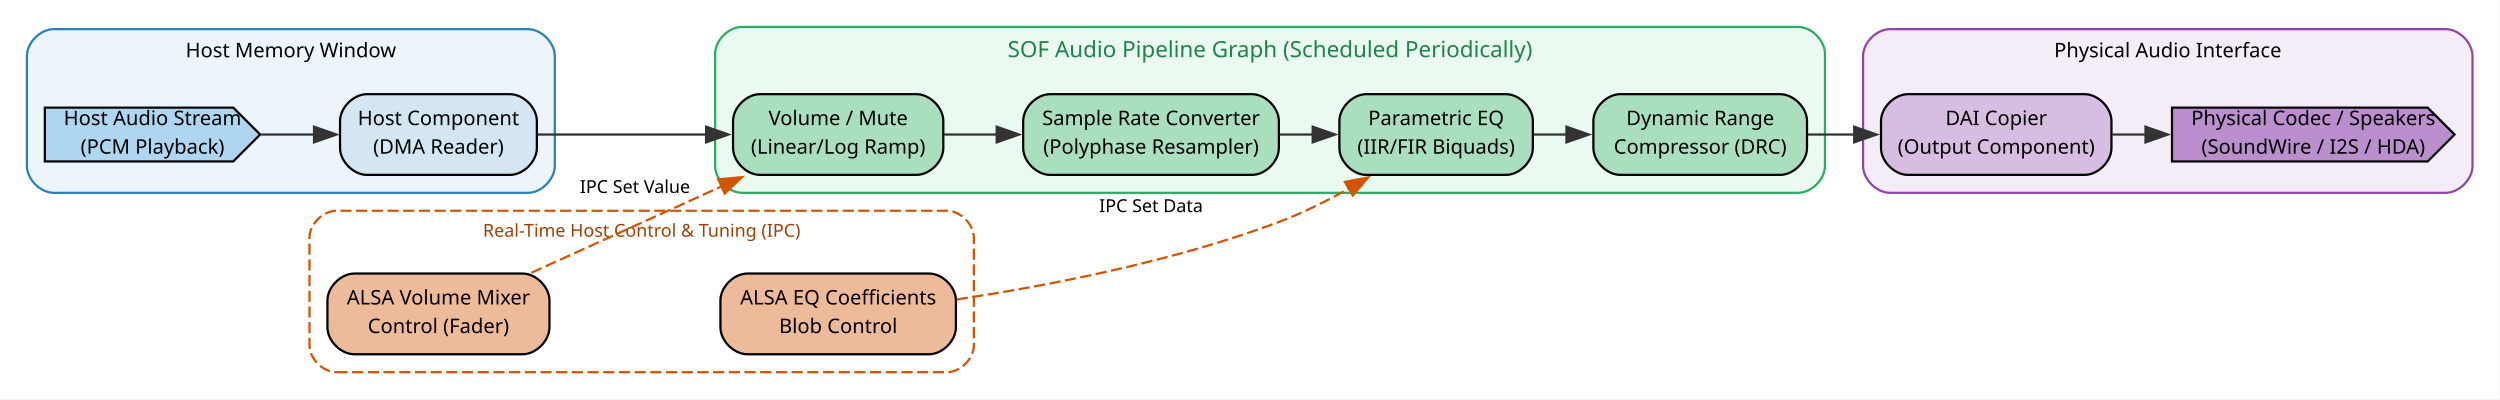
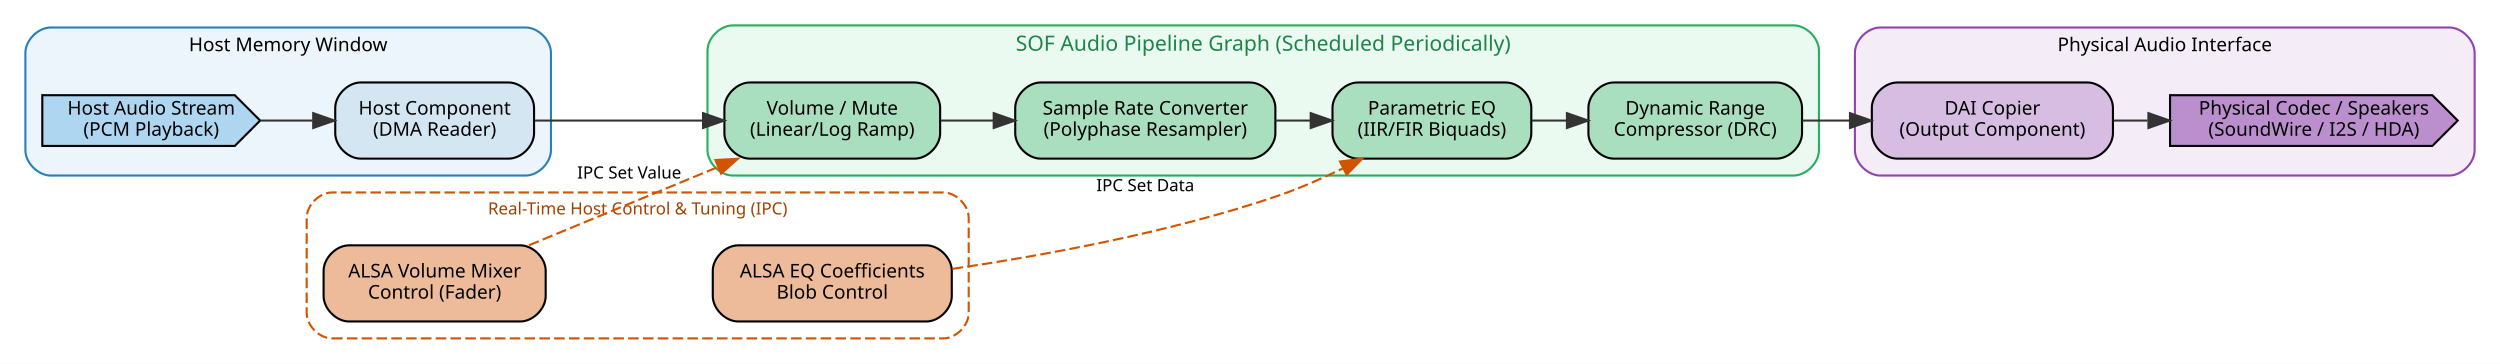
- <svg xmlns="http://www.w3.org/2000/svg" width="1115pt" height="178pt" viewBox="0.00 0.00 1115.00 178.00">
-   <g id="graph0" class="graph" transform="scale(1 1) rotate(0) translate(4 174)">
-     <polygon fill="white" stroke="none" points="-4,4 -4,-174 1110.74,-174 1110.74,4 -4,4" />
+ <svg xmlns="http://www.w3.org/2000/svg" width="1182pt" height="172pt" viewBox="0.00 0.00 1182.00 172.00">
+   <g id="graph0" class="graph" transform="scale(1 1) rotate(0) translate(4 168)">
+     <polygon fill="white" stroke="transparent" points="-4,4 -4,-168 1178,-168 1178,4 -4,4" />
    <g id="clust1" class="cluster">
-       <path fill="#ebf5fb" stroke="#2980b9" d="M20,-88C20,-88 231.44,-88 231.44,-88 237.44,-88 243.44,-94 243.44,-100 243.44,-100 243.44,-149 243.44,-149 243.44,-155 237.44,-161 231.44,-161 231.44,-161 20,-161 20,-161 14,-161 8,-155 8,-149 8,-149 8,-100 8,-100 8,-94 14,-88 20,-88" />
-       <text xml:space="preserve" text-anchor="middle" x="125.72" y="-148.45" font-family="Verdana-Bold" font-size="9.00">Host Memory Window</text>
+       <path fill="#ebf5fb" stroke="#2980b9" d="M20,-85C20,-85 244.5,-85 244.5,-85 250.5,-85 256.5,-91 256.5,-97 256.5,-97 256.5,-143 256.5,-143 256.5,-149 250.5,-155 244.5,-155 244.5,-155 20,-155 20,-155 14,-155 8,-149 8,-143 8,-143 8,-97 8,-97 8,-91 14,-85 20,-85" />
+       <text text-anchor="middle" x="132.25" y="-143.8" font-family="Verdana-Bold" font-size="9.00">Host Memory Window</text>
    </g>
    <g id="clust2" class="cluster">
-       <path fill="#eafaf1" stroke="#27ae60" d="M326.94,-88C326.94,-88 797.93,-88 797.93,-88 803.93,-88 809.93,-94 809.93,-100 809.93,-100 809.93,-150 809.93,-150 809.93,-156 803.93,-162 797.93,-162 797.93,-162 326.94,-162 326.94,-162 320.94,-162 314.94,-156 314.94,-150 314.94,-150 314.94,-100 314.94,-100 314.94,-94 320.94,-88 326.94,-88" />
-       <text xml:space="preserve" text-anchor="middle" x="562.43" y="-148.5" font-family="Verdana-Bold" font-size="10.00" fill="#1e8449">SOF Audio Pipeline Graph (Scheduled Periodically)</text>
+       <path fill="#eafaf1" stroke="#27ae60" d="M342.5,-85C342.5,-85 844,-85 844,-85 850,-85 856,-91 856,-97 856,-97 856,-144 856,-144 856,-150 850,-156 844,-156 844,-156 342.5,-156 342.5,-156 336.5,-156 330.5,-150 330.5,-144 330.5,-144 330.5,-97 330.5,-97 330.5,-91 336.5,-85 342.5,-85" />
+       <text text-anchor="middle" x="593.25" y="-144" font-family="Verdana-Bold" font-size="10.00" fill="#1e8449">SOF Audio Pipeline Graph (Scheduled Periodically)</text>
    </g>
    <g id="clust3" class="cluster">
-       <path fill="#f4ecf7" stroke="#8e44ad" d="M838.93,-88C838.93,-88 1086.74,-88 1086.74,-88 1092.74,-88 1098.74,-94 1098.74,-100 1098.74,-100 1098.74,-149 1098.74,-149 1098.74,-155 1092.74,-161 1086.74,-161 1086.74,-161 838.93,-161 838.93,-161 832.93,-161 826.93,-155 826.93,-149 826.93,-149 826.93,-100 826.93,-100 826.93,-94 832.93,-88 838.93,-88" />
-       <text xml:space="preserve" text-anchor="middle" x="962.84" y="-148.45" font-family="Verdana-Bold" font-size="9.00">Physical Audio Interface</text>
+       <path fill="#f4ecf7" stroke="#8e44ad" d="M885,-85C885,-85 1154,-85 1154,-85 1160,-85 1166,-91 1166,-97 1166,-97 1166,-143 1166,-143 1166,-149 1160,-155 1154,-155 1154,-155 885,-155 885,-155 879,-155 873,-149 873,-143 873,-143 873,-97 873,-97 873,-91 879,-85 885,-85" />
+       <text text-anchor="middle" x="1019.5" y="-143.8" font-family="Verdana-Bold" font-size="9.00">Physical Audio Interface</text>
    </g>
    <g id="clust4" class="cluster">
-       <path fill="none" stroke="#d35400" stroke-dasharray="5,2" d="M146.03,-8C146.03,-8 418.34,-8 418.34,-8 424.34,-8 430.34,-14 430.34,-20 430.34,-20 430.34,-68 430.34,-68 430.34,-74 424.34,-80 418.34,-80 418.34,-80 146.03,-80 146.03,-80 140.03,-80 134.03,-74 134.03,-68 134.03,-68 134.03,-20 134.03,-20 134.03,-14 140.03,-8 146.03,-8" />
-       <text xml:space="preserve" text-anchor="middle" x="282.19" y="-68.4" font-family="Verdana-Bold" font-size="8.00" fill="#a04000">Real-Time Host Control &amp; Tuning (IPC)</text>
+       <path fill="none" stroke="#d35400" stroke-dasharray="5,2" d="M153,-8C153,-8 442,-8 442,-8 448,-8 454,-14 454,-20 454,-20 454,-65 454,-65 454,-71 448,-77 442,-77 442,-77 153,-77 153,-77 147,-77 141,-71 141,-65 141,-65 141,-20 141,-20 141,-14 147,-8 153,-8" />
+       <text text-anchor="middle" x="297.5" y="-66.6" font-family="Verdana-Bold" font-size="8.00" fill="#a04000">Real-Time Host Control &amp; Tuning (IPC)</text>
    </g>
    <g id="node1" class="node">
-       <polygon fill="#aed6f1" stroke="black" points="100.03,-126 16,-126 16,-102 100.03,-102 112.03,-114 100.03,-126" />
-       <text xml:space="preserve" text-anchor="middle" x="64.02" y="-118.2" font-family="verdana" font-size="9.00">Host Audio Stream</text>
-       <text xml:space="preserve" text-anchor="middle" x="64.02" y="-105.45" font-family="verdana" font-size="9.00">(PCM Playback)</text>
+       <polygon fill="#aed6f1" stroke="black" points="107,-123 16,-123 16,-99 107,-99 119,-111 107,-123" />
+       <text text-anchor="middle" x="67.5" y="-113.8" font-family="verdana" font-size="9.00">Host Audio Stream</text>
+       <text text-anchor="middle" x="67.5" y="-103.8" font-family="verdana" font-size="9.00">(PCM Playback)</text>
    </g>
    <g id="node2" class="node">
-       <path fill="#d4e6f1" stroke="black" d="M223.44,-132C223.44,-132 159.66,-132 159.66,-132 153.66,-132 147.66,-126 147.66,-120 147.66,-120 147.66,-108 147.66,-108 147.66,-102 153.66,-96 159.66,-96 159.66,-96 223.44,-96 223.44,-96 229.44,-96 235.44,-102 235.44,-108 235.44,-108 235.44,-120 235.44,-120 235.44,-126 229.44,-132 223.44,-132" />
-       <text xml:space="preserve" text-anchor="middle" x="191.55" y="-118.2" font-family="verdana" font-size="9.00">Host Component</text>
-       <text xml:space="preserve" text-anchor="middle" x="191.55" y="-105.45" font-family="verdana" font-size="9.00">(DMA Reader)</text>
+       <path fill="#d4e6f1" stroke="black" d="M236.5,-129C236.5,-129 166.5,-129 166.5,-129 160.5,-129 154.5,-123 154.5,-117 154.5,-117 154.5,-105 154.5,-105 154.5,-99 160.5,-93 166.5,-93 166.5,-93 236.5,-93 236.5,-93 242.5,-93 248.5,-99 248.5,-105 248.5,-105 248.5,-117 248.5,-117 248.5,-123 242.5,-129 236.5,-129" />
+       <text text-anchor="middle" x="201.5" y="-113.8" font-family="verdana" font-size="9.00">Host Component</text>
+       <text text-anchor="middle" x="201.5" y="-103.8" font-family="verdana" font-size="9.00">(DMA Reader)</text>
    </g>
    <g id="edge1" class="edge">
-       <path fill="none" stroke="#333333" d="M112.47,-114C120.22,-114 128.29,-114 136.18,-114" />
-       <polygon fill="#333333" stroke="#333333" points="136.05,-117.5 146.05,-114 136.05,-110.5 136.05,-117.5" />
+       <path fill="none" stroke="#333333" d="M119.16,-111C127.23,-111 135.64,-111 143.84,-111" />
+       <polygon fill="#333333" stroke="#333333" points="144.09,-114.5 154.09,-111 144.09,-107.5 144.09,-114.5" />
    </g>
    <g id="node3" class="node">
-       <path fill="#a9dfbf" stroke="black" d="M404.72,-132C404.72,-132 334.94,-132 334.94,-132 328.94,-132 322.94,-126 322.94,-120 322.94,-120 322.94,-108 322.94,-108 322.94,-102 328.94,-96 334.94,-96 334.94,-96 404.72,-96 404.72,-96 410.72,-96 416.72,-102 416.72,-108 416.72,-108 416.72,-120 416.72,-120 416.72,-126 410.72,-132 404.72,-132" />
-       <text xml:space="preserve" text-anchor="middle" x="369.83" y="-118.2" font-family="verdana" font-size="9.00">Volume / Mute</text>
-       <text xml:space="preserve" text-anchor="middle" x="369.83" y="-105.45" font-family="verdana" font-size="9.00">(Linear/Log Ramp)</text>
+       <path fill="#a9dfbf" stroke="black" d="M428.5,-129C428.5,-129 350.5,-129 350.5,-129 344.5,-129 338.5,-123 338.5,-117 338.5,-117 338.5,-105 338.5,-105 338.5,-99 344.5,-93 350.5,-93 350.5,-93 428.5,-93 428.5,-93 434.5,-93 440.5,-99 440.5,-105 440.5,-105 440.5,-117 440.5,-117 440.5,-123 434.5,-129 428.5,-129" />
+       <text text-anchor="middle" x="389.5" y="-113.8" font-family="verdana" font-size="9.00">Volume / Mute</text>
+       <text text-anchor="middle" x="389.5" y="-103.8" font-family="verdana" font-size="9.00">(Linear/Log Ramp)</text>
    </g>
    <g id="edge6" class="edge">
-       <path fill="none" stroke="#333333" d="M235.67,-114C258.37,-114 286.52,-114 311.08,-114" />
-       <polygon fill="#333333" stroke="#333333" points="310.93,-117.5 320.93,-114 310.93,-110.5 310.93,-117.5" />
+       <path fill="none" stroke="#333333" d="M248.96,-111C272.99,-111 302.61,-111 328.37,-111" />
+       <polygon fill="#333333" stroke="#333333" points="328.4,-114.5 338.4,-111 328.4,-107.5 328.4,-114.5" />
    </g>
    <g id="node4" class="node">
-       <path fill="#a9dfbf" stroke="black" d="M554.37,-132C554.37,-132 464.34,-132 464.34,-132 458.34,-132 452.34,-126 452.34,-120 452.34,-120 452.34,-108 452.34,-108 452.34,-102 458.34,-96 464.34,-96 464.34,-96 554.37,-96 554.37,-96 560.37,-96 566.37,-102 566.37,-108 566.37,-108 566.37,-120 566.37,-120 566.37,-126 560.37,-132 554.37,-132" />
-       <text xml:space="preserve" text-anchor="middle" x="509.36" y="-118.2" font-family="verdana" font-size="9.00">Sample Rate Converter</text>
-       <text xml:space="preserve" text-anchor="middle" x="509.36" y="-105.45" font-family="verdana" font-size="9.00">(Polyphase Resampler)</text>
+       <path fill="#a9dfbf" stroke="black" d="M587,-129C587,-129 488,-129 488,-129 482,-129 476,-123 476,-117 476,-117 476,-105 476,-105 476,-99 482,-93 488,-93 488,-93 587,-93 587,-93 593,-93 599,-99 599,-105 599,-105 599,-117 599,-117 599,-123 593,-129 587,-129" />
+       <text text-anchor="middle" x="537.5" y="-113.8" font-family="verdana" font-size="9.00">Sample Rate Converter</text>
+       <text text-anchor="middle" x="537.5" y="-103.8" font-family="verdana" font-size="9.00">(Polyphase Resampler)</text>
    </g>
    <g id="edge2" class="edge">
-       <path fill="none" stroke="#333333" d="M417,-114C424.64,-114 432.7,-114 440.73,-114" />
-       <polygon fill="#333333" stroke="#333333" points="440.52,-117.5 450.52,-114 440.52,-110.5 440.52,-117.5" />
+       <path fill="none" stroke="#333333" d="M440.74,-111C448.78,-111 457.22,-111 465.63,-111" />
+       <polygon fill="#333333" stroke="#333333" points="465.83,-114.5 475.83,-111 465.83,-107.5 465.83,-114.5" />
    </g>
    <g id="node5" class="node">
-       <path fill="#a9dfbf" stroke="black" d="M667.65,-132C667.65,-132 605.37,-132 605.37,-132 599.37,-132 593.37,-126 593.37,-120 593.37,-120 593.37,-108 593.37,-108 593.37,-102 599.37,-96 605.37,-96 605.37,-96 667.65,-96 667.65,-96 673.65,-96 679.65,-102 679.65,-108 679.65,-108 679.65,-120 679.65,-120 679.65,-126 673.65,-132 667.65,-132" />
-       <text xml:space="preserve" text-anchor="middle" x="636.51" y="-118.2" font-family="verdana" font-size="9.00">Parametric EQ</text>
-       <text xml:space="preserve" text-anchor="middle" x="636.51" y="-105.45" font-family="verdana" font-size="9.00">(IIR/FIR Biquads)</text>
+       <path fill="#a9dfbf" stroke="black" d="M708,-129C708,-129 638,-129 638,-129 632,-129 626,-123 626,-117 626,-117 626,-105 626,-105 626,-99 632,-93 638,-93 638,-93 708,-93 708,-93 714,-93 720,-99 720,-105 720,-105 720,-117 720,-117 720,-123 714,-129 708,-129" />
+       <text text-anchor="middle" x="673" y="-113.8" font-family="verdana" font-size="9.00">Parametric EQ</text>
+       <text text-anchor="middle" x="673" y="-103.8" font-family="verdana" font-size="9.00">(IIR/FIR Biquads)</text>
    </g>
    <g id="edge3" class="edge">
-       <path fill="none" stroke="#333333" d="M566.71,-114C571.67,-114 576.69,-114 581.63,-114" />
-       <polygon fill="#333333" stroke="#333333" points="581.46,-117.5 591.46,-114 581.46,-110.5 581.46,-117.5" />
+       <path fill="none" stroke="#333333" d="M599,-111C604.47,-111 609.99,-111 615.42,-111" />
+       <polygon fill="#333333" stroke="#333333" points="615.71,-114.5 625.71,-111 615.71,-107.5 615.71,-114.5" />
    </g>
    <g id="node6" class="node">
-       <path fill="#a9dfbf" stroke="black" d="M789.93,-132C789.93,-132 718.65,-132 718.65,-132 712.65,-132 706.65,-126 706.65,-120 706.65,-120 706.65,-108 706.65,-108 706.65,-102 712.65,-96 718.65,-96 718.65,-96 789.93,-96 789.93,-96 795.93,-96 801.93,-102 801.93,-108 801.93,-108 801.93,-120 801.93,-120 801.93,-126 795.93,-132 789.93,-132" />
-       <text xml:space="preserve" text-anchor="middle" x="754.29" y="-118.2" font-family="verdana" font-size="9.00">Dynamic Range</text>
-       <text xml:space="preserve" text-anchor="middle" x="754.29" y="-105.45" font-family="verdana" font-size="9.00">Compressor (DRC)</text>
+       <path fill="#a9dfbf" stroke="black" d="M836,-129C836,-129 759,-129 759,-129 753,-129 747,-123 747,-117 747,-117 747,-105 747,-105 747,-99 753,-93 759,-93 759,-93 836,-93 836,-93 842,-93 848,-99 848,-105 848,-105 848,-117 848,-117 848,-123 842,-129 836,-129" />
+       <text text-anchor="middle" x="797.5" y="-113.8" font-family="verdana" font-size="9.00">Dynamic Range</text>
+       <text text-anchor="middle" x="797.5" y="-103.8" font-family="verdana" font-size="9.00">Compressor (DRC)</text>
    </g>
    <g id="edge4" class="edge">
-       <path fill="none" stroke="#333333" d="M679.96,-114C684.76,-114 689.7,-114 694.65,-114" />
-       <polygon fill="#333333" stroke="#333333" points="694.64,-117.5 704.64,-114 694.64,-110.5 694.64,-117.5" />
+       <path fill="none" stroke="#333333" d="M720.31,-111C725.6,-111 731.04,-111 736.47,-111" />
+       <polygon fill="#333333" stroke="#333333" points="736.85,-114.5 746.85,-111 736.85,-107.5 736.85,-114.5" />
    </g>
    <g id="node7" class="node">
-       <path fill="#d7bde2" stroke="black" d="M925.71,-132C925.71,-132 846.93,-132 846.93,-132 840.93,-132 834.93,-126 834.93,-120 834.93,-120 834.93,-108 834.93,-108 834.93,-102 840.93,-96 846.93,-96 846.93,-96 925.71,-96 925.71,-96 931.71,-96 937.71,-102 937.71,-108 937.71,-108 937.71,-120 937.71,-120 937.71,-126 931.71,-132 925.71,-132" />
-       <text xml:space="preserve" text-anchor="middle" x="886.32" y="-118.2" font-family="verdana" font-size="9.00">DAI Copier</text>
-       <text xml:space="preserve" text-anchor="middle" x="886.32" y="-105.45" font-family="verdana" font-size="9.00">(Output Component)</text>
+       <path fill="#d7bde2" stroke="black" d="M983,-129C983,-129 893,-129 893,-129 887,-129 881,-123 881,-117 881,-117 881,-105 881,-105 881,-99 887,-93 893,-93 893,-93 983,-93 983,-93 989,-93 995,-99 995,-105 995,-105 995,-117 995,-117 995,-123 989,-129 983,-129" />
+       <text text-anchor="middle" x="938" y="-113.8" font-family="verdana" font-size="9.00">DAI Copier</text>
+       <text text-anchor="middle" x="938" y="-103.8" font-family="verdana" font-size="9.00">(Output Component)</text>
    </g>
    <g id="edge7" class="edge">
-       <path fill="none" stroke="#333333" d="M802.23,-114C809.03,-114 816.1,-114 823.14,-114" />
-       <polygon fill="#333333" stroke="#333333" points="822.97,-117.5 832.97,-114 822.97,-110.5 822.97,-117.5" />
+       <path fill="none" stroke="#333333" d="M848.11,-111C855.37,-111 862.94,-111 870.47,-111" />
+       <polygon fill="#333333" stroke="#333333" points="870.67,-114.5 880.67,-111 870.67,-107.5 870.67,-114.5" />
    </g>
    <g id="node8" class="node">
-       <polygon fill="#bb8fce" stroke="black" points="1078.74,-126 964.71,-126 964.71,-102 1078.74,-102 1090.74,-114 1078.74,-126" />
-       <text xml:space="preserve" text-anchor="middle" x="1027.72" y="-118.2" font-family="verdana" font-size="9.00">Physical Codec / Speakers</text>
-       <text xml:space="preserve" text-anchor="middle" x="1027.72" y="-105.45" font-family="verdana" font-size="9.00">(SoundWire / I2S / HDA)</text>
+       <polygon fill="#bb8fce" stroke="black" points="1146,-123 1022,-123 1022,-99 1146,-99 1158,-111 1146,-123" />
+       <text text-anchor="middle" x="1090" y="-113.8" font-family="verdana" font-size="9.00">Physical Codec / Speakers</text>
+       <text text-anchor="middle" x="1090" y="-103.8" font-family="verdana" font-size="9.00">(SoundWire / I2S / HDA)</text>
    </g>
    <g id="edge5" class="edge">
-       <path fill="none" stroke="#333333" d="M938.04,-114C942.99,-114 948.08,-114 953.2,-114" />
-       <polygon fill="#333333" stroke="#333333" points="952.89,-117.5 962.89,-114 952.89,-110.5 952.89,-117.5" />
+       <path fill="none" stroke="#333333" d="M995.28,-111C1000.55,-111 1005.95,-111 1011.37,-111" />
+       <polygon fill="#333333" stroke="#333333" points="1011.78,-114.5 1021.78,-111 1011.78,-107.5 1011.78,-114.5" />
    </g>
    <g id="node9" class="node">
-       <path fill="#edbb99" stroke="black" d="M229.06,-52C229.06,-52 154.03,-52 154.03,-52 148.03,-52 142.03,-46 142.03,-40 142.03,-40 142.03,-28 142.03,-28 142.03,-22 148.03,-16 154.03,-16 154.03,-16 229.06,-16 229.06,-16 235.06,-16 241.06,-22 241.06,-28 241.06,-28 241.06,-40 241.06,-40 241.06,-46 235.06,-52 229.06,-52" />
-       <text xml:space="preserve" text-anchor="middle" x="191.55" y="-38.2" font-family="verdana" font-size="9.00">ALSA Volume Mixer</text>
-       <text xml:space="preserve" text-anchor="middle" x="191.55" y="-25.45" font-family="verdana" font-size="9.00">Control (Fader)</text>
+       <path fill="#edbb99" stroke="black" d="M242,-52C242,-52 161,-52 161,-52 155,-52 149,-46 149,-40 149,-40 149,-28 149,-28 149,-22 155,-16 161,-16 161,-16 242,-16 242,-16 248,-16 254,-22 254,-28 254,-28 254,-40 254,-40 254,-46 248,-52 242,-52" />
+       <text text-anchor="middle" x="201.5" y="-36.8" font-family="verdana" font-size="9.00">ALSA Volume Mixer</text>
+       <text text-anchor="middle" x="201.5" y="-26.8" font-family="verdana" font-size="9.00">Control (Fader)</text>
    </g>
    <g id="edge9" class="edge">
-       <path fill="none" stroke="#d35400" stroke-dasharray="5,2" d="M232.99,-52.35C258.2,-63.8 290.87,-78.62 317.85,-90.87" />
-       <polygon fill="#d35400" stroke="#d35400" points="316.34,-94.02 326.89,-94.97 319.23,-87.65 316.34,-94.02" />
-       <text xml:space="preserve" text-anchor="middle" x="279.19" y="-87.92" font-family="verdana" font-size="8.00">IPC Set Value</text>
+       <path fill="none" stroke="#d35400" stroke-dasharray="5,2" d="M246.11,-52.05C272.83,-63.12 307.22,-77.35 335.5,-89.06" />
+       <polygon fill="#d35400" stroke="#d35400" points="334.26,-92.34 344.84,-92.93 336.94,-85.87 334.26,-92.34" />
+       <text text-anchor="middle" x="293.5" y="-83.6" font-family="verdana" font-size="8.00">IPC Set Value</text>
    </g>
    <g id="node10" class="node">
-       <path fill="#edbb99" stroke="black" d="M410.34,-52C410.34,-52 329.31,-52 329.31,-52 323.31,-52 317.31,-46 317.31,-40 317.31,-40 317.31,-28 317.31,-28 317.31,-22 323.31,-16 329.31,-16 329.31,-16 410.34,-16 410.34,-16 416.34,-16 422.34,-22 422.34,-28 422.34,-28 422.34,-40 422.34,-40 422.34,-46 416.34,-52 410.34,-52" />
-       <text xml:space="preserve" text-anchor="middle" x="369.83" y="-38.2" font-family="verdana" font-size="9.00">ALSA EQ Coefficients</text>
-       <text xml:space="preserve" text-anchor="middle" x="369.83" y="-25.45" font-family="verdana" font-size="9.00">Blob Control</text>
+       <path fill="#edbb99" stroke="black" d="M434,-52C434,-52 345,-52 345,-52 339,-52 333,-46 333,-40 333,-40 333,-28 333,-28 333,-22 339,-16 345,-16 345,-16 434,-16 434,-16 440,-16 446,-22 446,-28 446,-28 446,-40 446,-40 446,-46 440,-52 434,-52" />
+       <text text-anchor="middle" x="389.5" y="-36.8" font-family="verdana" font-size="9.00">ALSA EQ Coefficients</text>
+       <text text-anchor="middle" x="389.5" y="-26.8" font-family="verdana" font-size="9.00">Blob Control</text>
    </g>
    <g id="edge10" class="edge">
-       <path fill="none" stroke="#d35400" stroke-dasharray="5,2" d="M422.69,-40.44C462.82,-46.48 519.3,-57.28 566.37,-75 576.9,-78.96 587.74,-84.37 597.63,-89.89" />
-       <polygon fill="#d35400" stroke="#d35400" points="595.82,-92.88 606.23,-94.87 599.33,-86.83 595.82,-92.88" />
-       <text xml:space="preserve" text-anchor="middle" x="509.36" y="-79.4" font-family="verdana" font-size="8.00">IPC Set Data</text>
+       <path fill="none" stroke="#d35400" stroke-dasharray="5,2" d="M446.41,-40.9C489,-47.13 548.68,-57.98 599,-75 609.66,-78.61 620.75,-83.45 630.97,-88.42" />
+       <polygon fill="#d35400" stroke="#d35400" points="629.57,-91.63 640.08,-92.98 632.7,-85.37 629.57,-91.63" />
+       <text text-anchor="middle" x="537.5" y="-77.6" font-family="verdana" font-size="8.00">IPC Set Data</text>
    </g>
  </g>
</svg>
